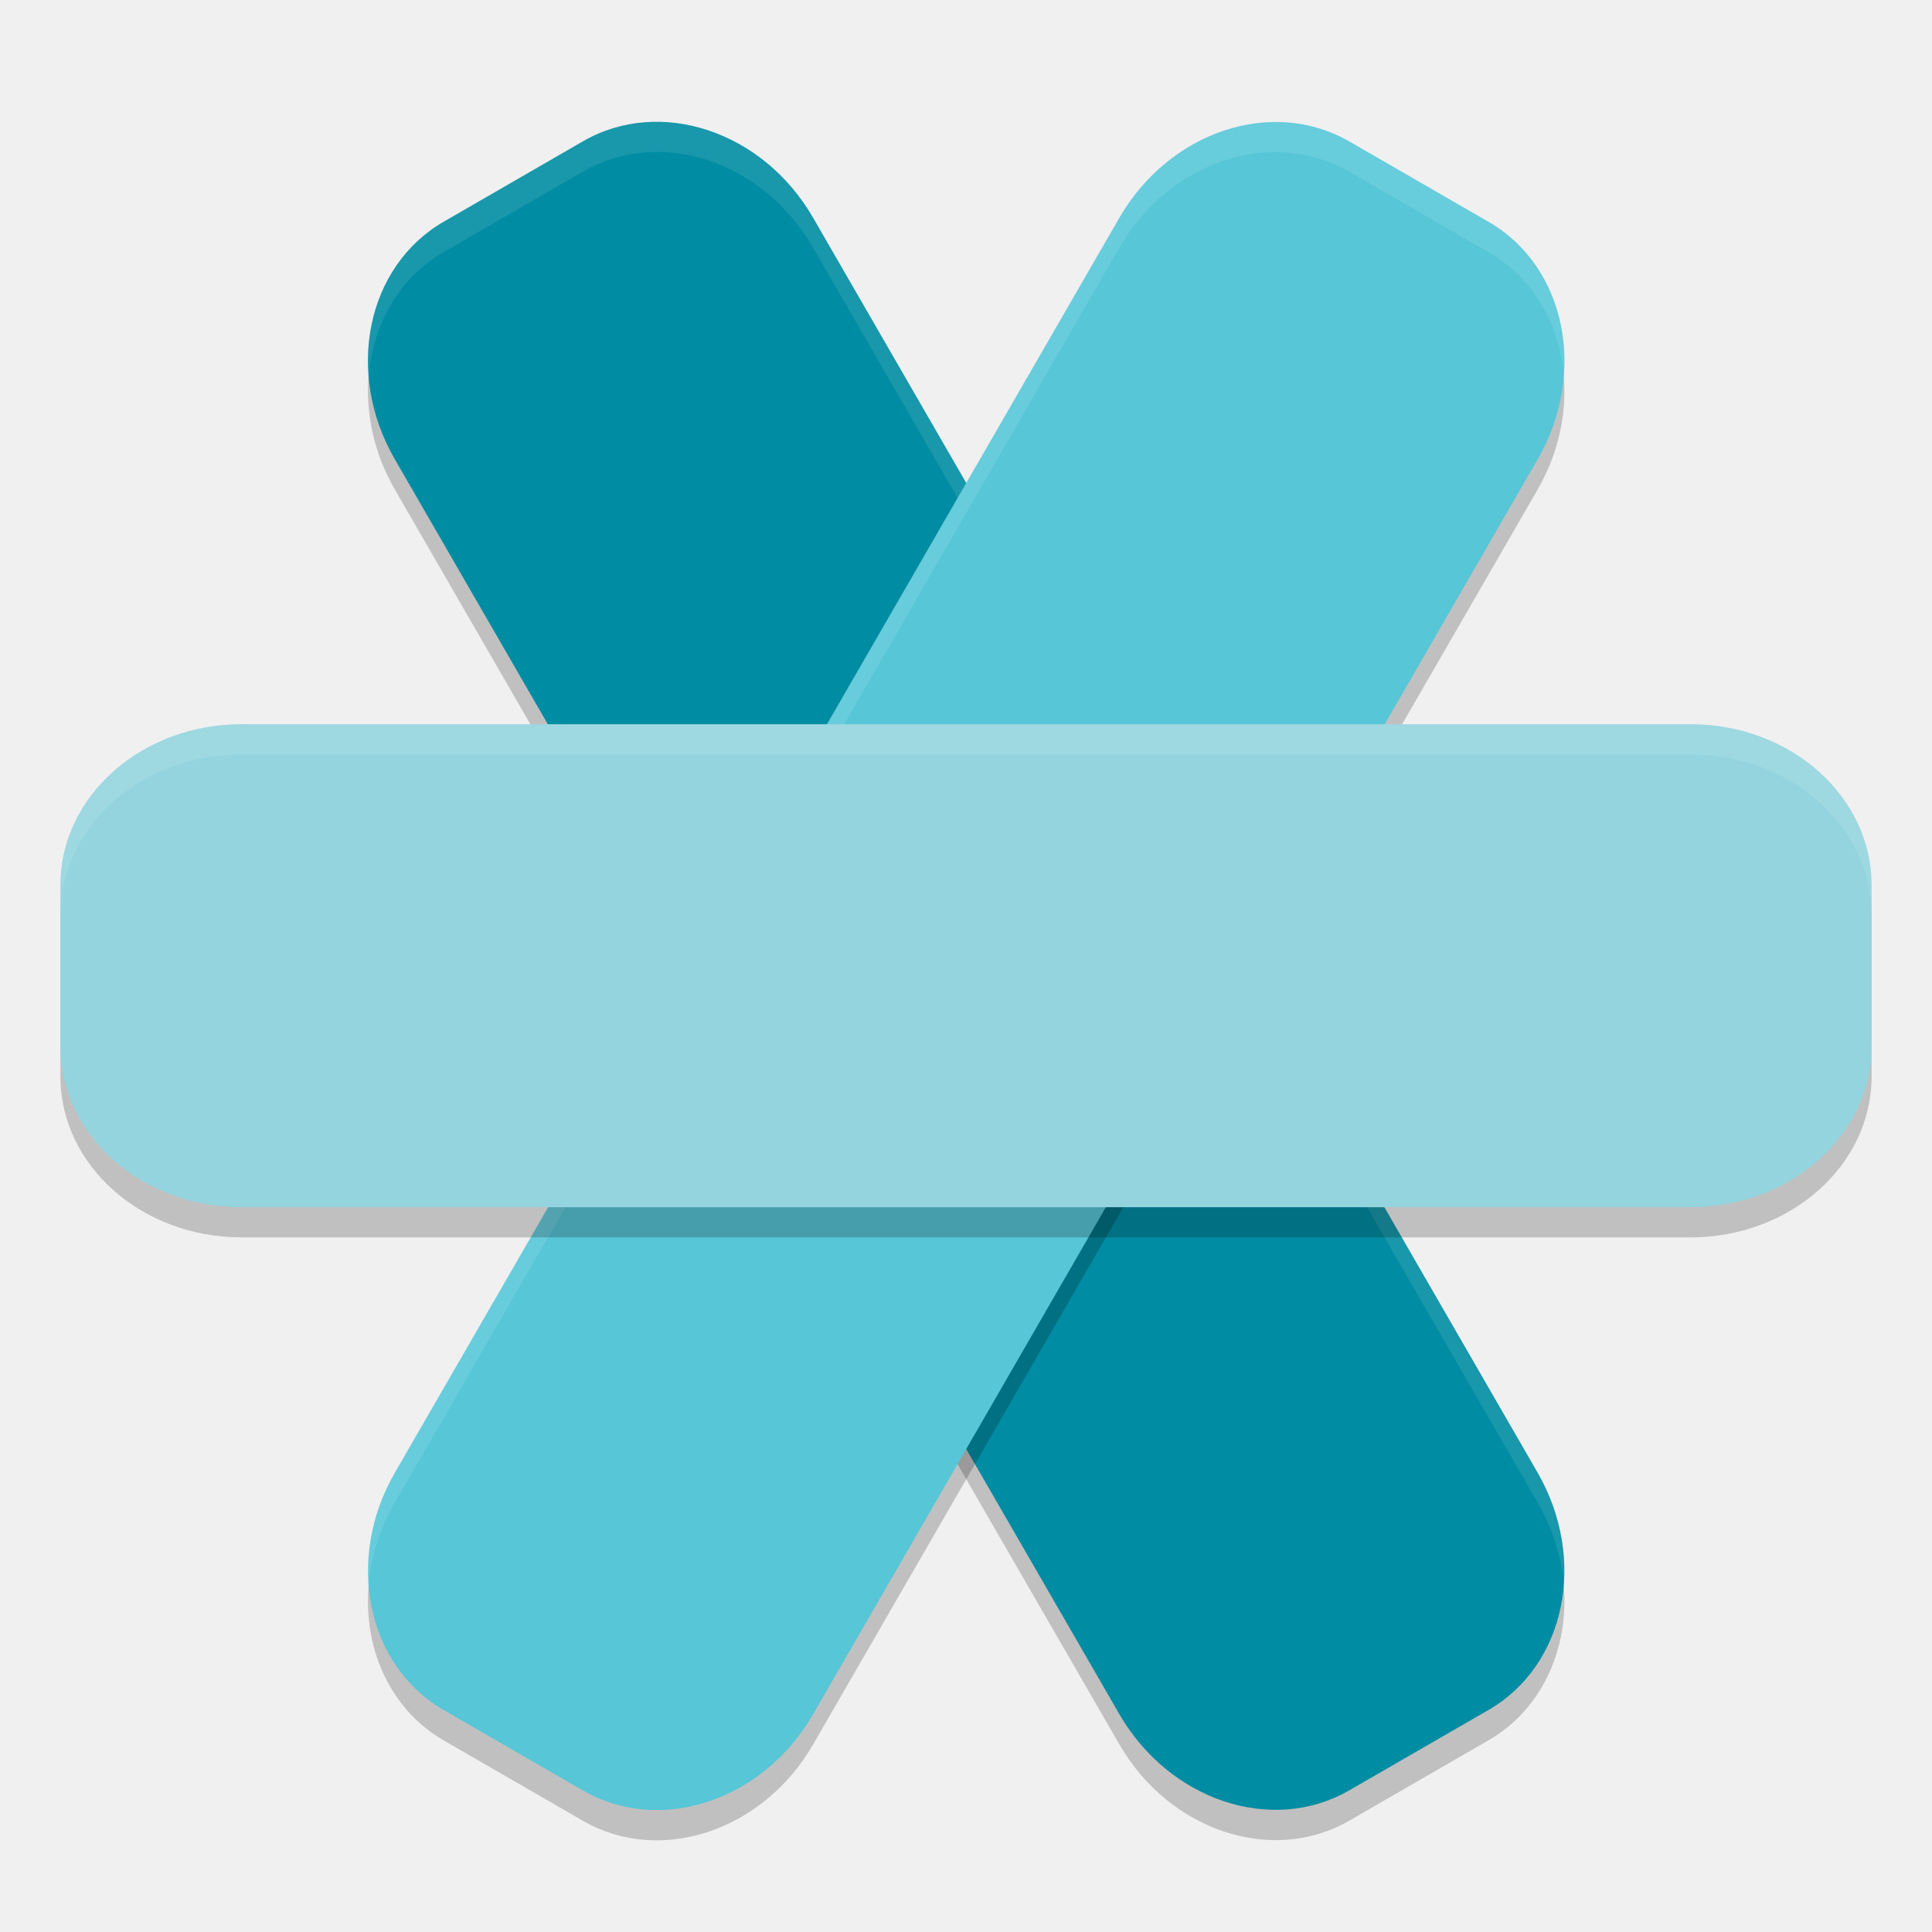
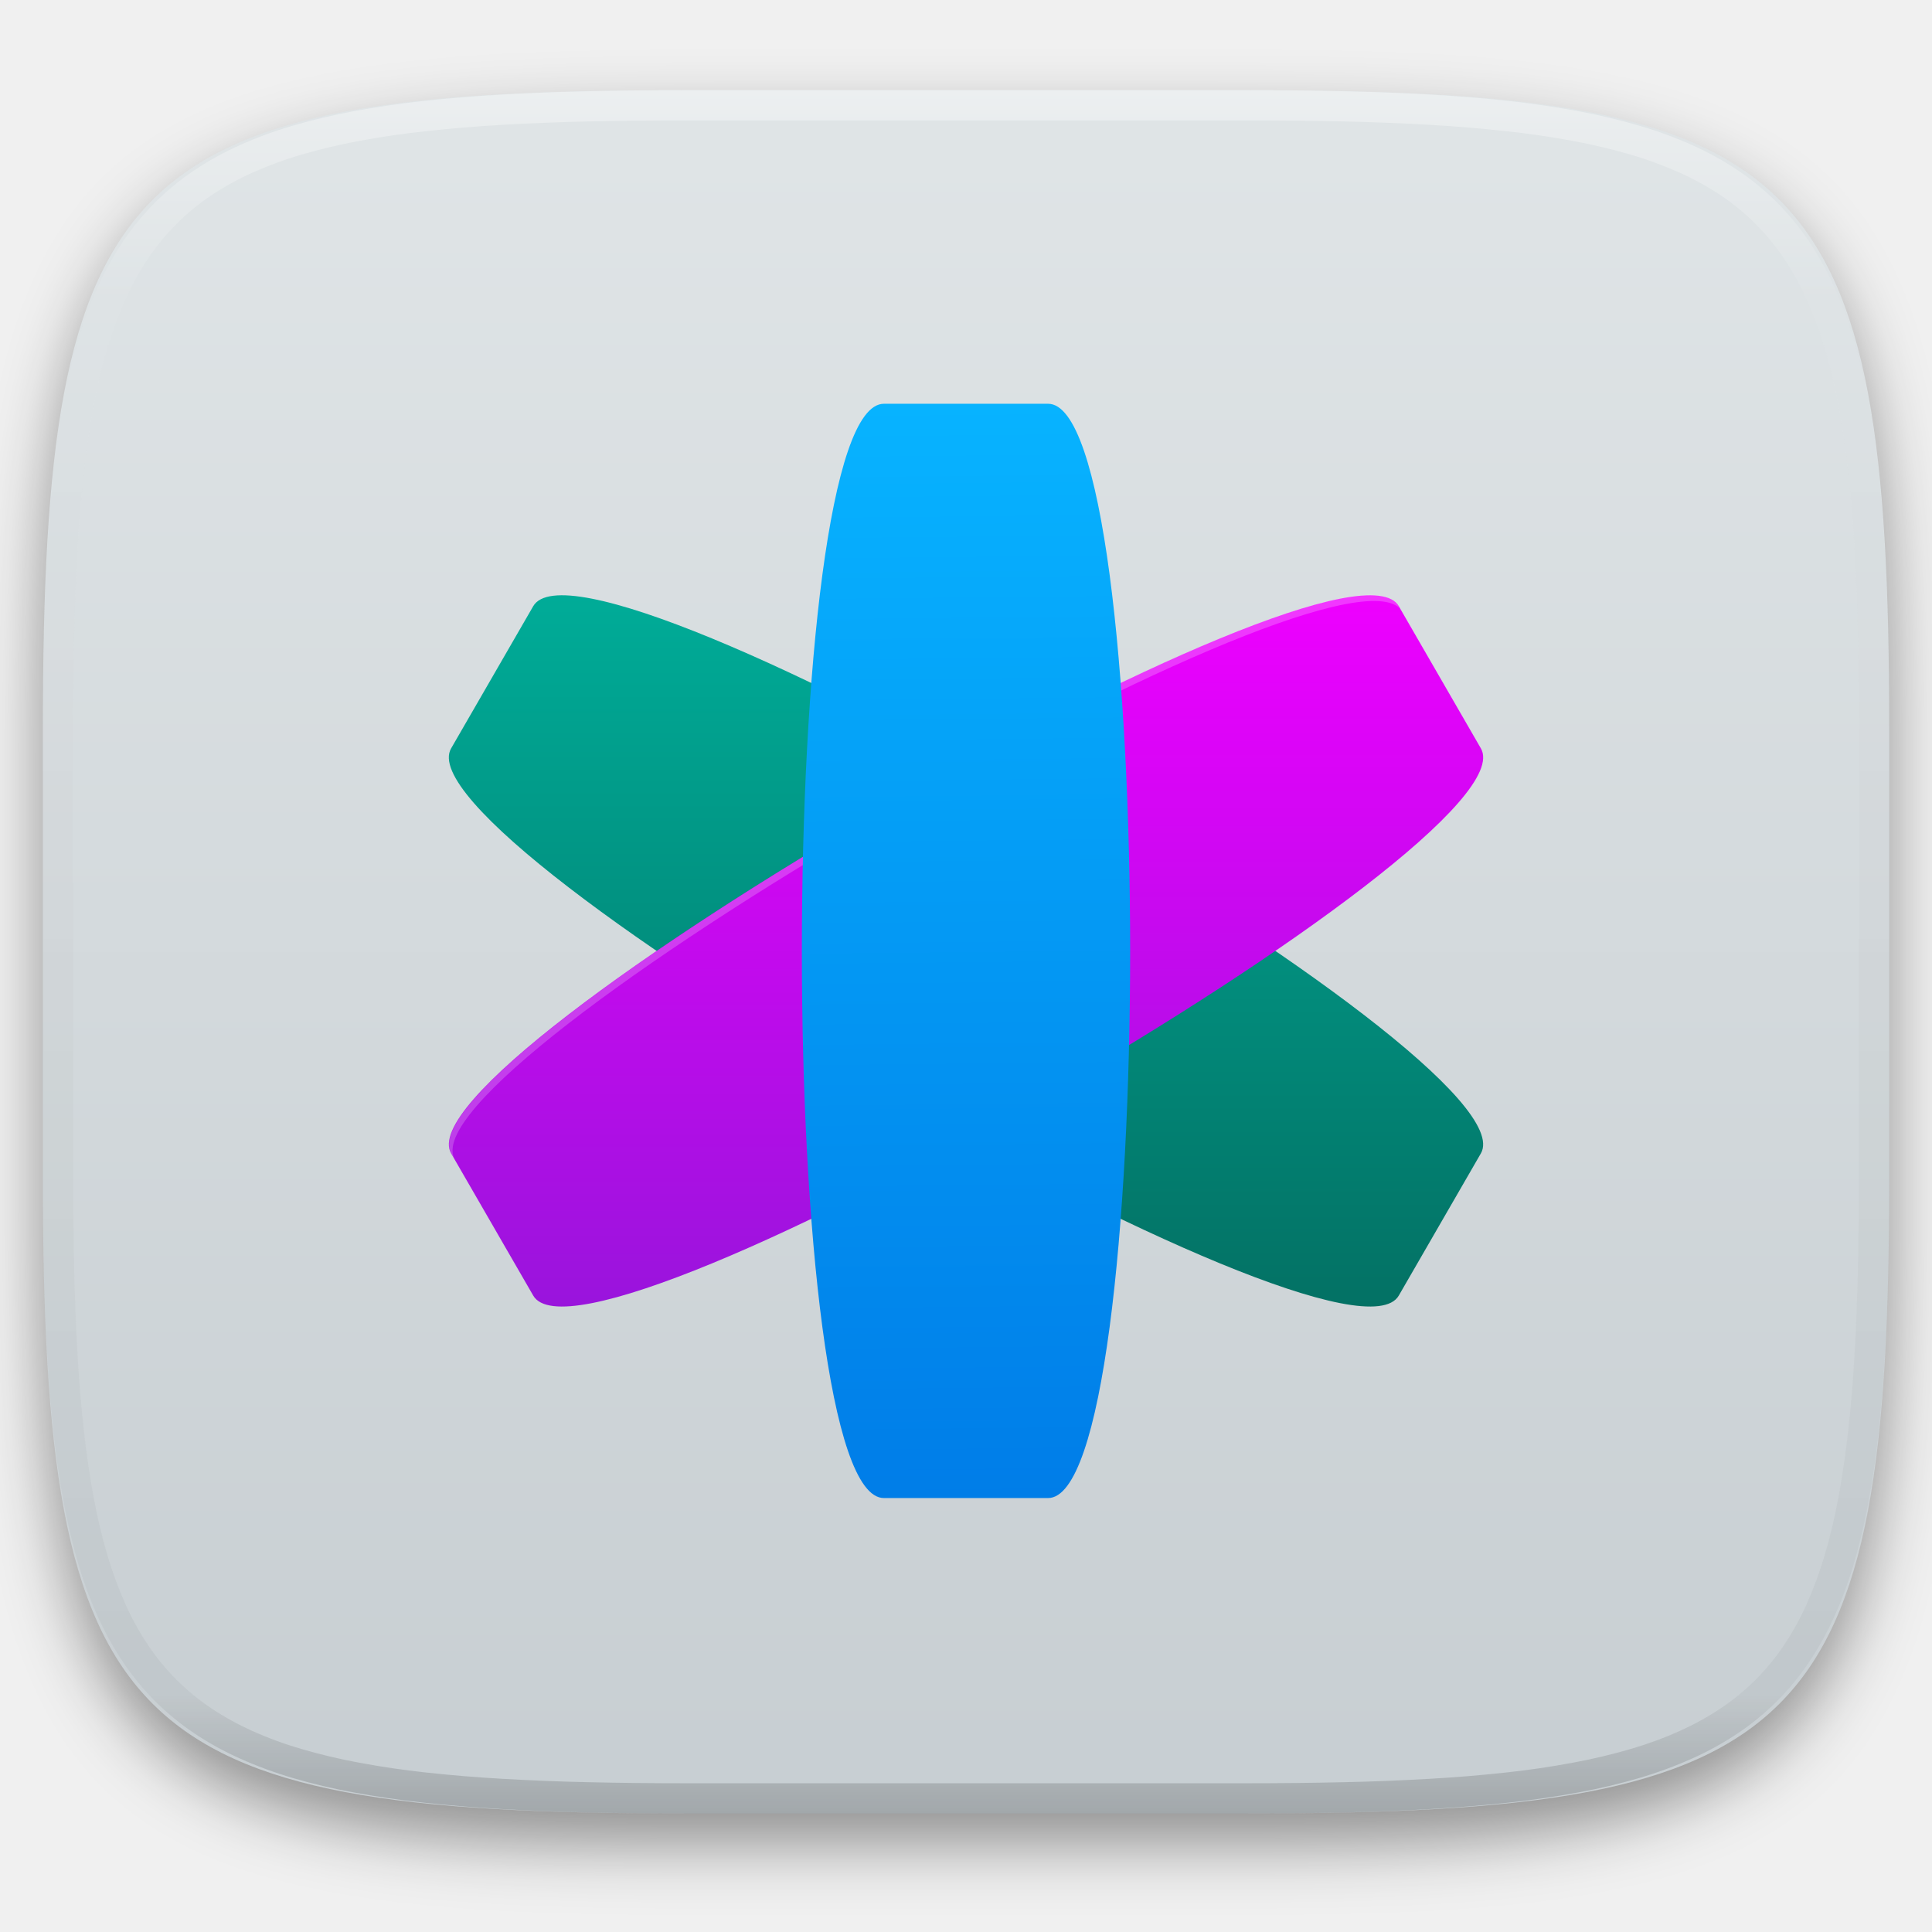
- <svg xmlns="http://www.w3.org/2000/svg" width="64" height="64" version="1.1" viewBox="0 0 64 64">
-   <rect style="opacity:.2" width="16" height="60" x="3.22" y="14.58" rx="5.334" ry="6" transform="rotate(-30)" />
-   <rect style="fill:#008ca2" width="16" height="60" x="3.72" y="13.71" rx="5.334" ry="6" transform="rotate(-30)" />
-   <path style="opacity:.1;fill:#ffffff" d="m21.885 4.035c-0.885-0.021-1.767 0.187-2.567 0.648l-4.617 2.666c-1.776 1.025-2.664 3.027-2.488 5.119 0.137-1.711 0.999-3.259 2.488-4.119l4.617-2.666c2.559-1.478 5.958-0.349 7.62 2.529l24 41.568c0.508 0.881 0.791 1.82 0.869 2.742 0.098-1.228-0.175-2.539-0.869-3.742l-24-41.57c-1.143-1.979-3.106-3.13-5.053-3.176z" />
-   <rect style="opacity:.2" width="16" height="60" x="-52.22" y="-17.42" rx="5.334" ry="6" transform="matrix(-.86603 -.5 -.5 .86603 0 0)" />
-   <rect style="fill:#57c6d7" width="16" height="60" x="-51.72" y="-18.29" rx="5.334" ry="6" transform="matrix(-.86603 -.5 -.5 .86603 0 0)" />
-   <path style="opacity:.1;fill:#ffffff" d="m42.127 4.041c-1.947 0.046-3.91 1.199-5.053 3.178l-24 41.57c-0.693 1.2-0.965 2.508-0.869 3.734 0.079-0.92 0.362-1.855 0.869-2.734l24-41.57c1.662-2.879 5.06-4.007 7.619-2.53l4.618 2.666c1.488 0.86 2.352 2.408 2.49 4.117 0.175-2.091-0.716-4.093-2.49-5.117l-4.618-2.666c-0.799-0.462-1.681-0.67-2.566-0.648z" />
-   <rect style="opacity:.2" width="16" height="60" x="-40.99" y="-62" rx="5.334" ry="6" transform="matrix(0,-1,-1,0,0,0)" />
-   <rect style="fill:#94d4de" width="16" height="60" x="-39.99" y="-62" rx="5.334" ry="6" transform="matrix(0,-1,-1,0,0,0)" />
-   <path style="opacity:.1;fill:#ffffff" d="m8 23.994c-3.324 0-6 2.379-6 5.334v1c0-2.955 2.676-5.334 6-5.334h48c3.324 0 6 2.379 6 5.334v-1c0-2.955-2.676-5.334-6-5.334h-48z" />
+ <svg xmlns="http://www.w3.org/2000/svg" style="isolation:isolate" viewBox="0 0 256 256" width="256" height="256">
+   <defs>
+     <filter id="ENr7uWSQoEtUlB9jWVjA6Sa26w7WWzrR" x="-200%" y="-200%" width="400%" height="400%" filterUnits="objectBoundingBox" color-interpolation-filters="sRGB">
+       <feGaussianBlur in="SourceGraphic" stdDeviation="4.294" />
+       <feOffset dx="0" dy="4" result="pf_100_offsetBlur" />
+       <feFlood flood-color="#000000" flood-opacity="0.4" />
+       <feComposite in2="pf_100_offsetBlur" operator="in" result="pf_100_dropShadow" />
+       <feBlend in="SourceGraphic" in2="pf_100_dropShadow" mode="normal" />
+     </filter>
+   </defs>
+   <g filter="url(#ENr7uWSQoEtUlB9jWVjA6Sa26w7WWzrR)">
+     <linearGradient id="_lgradient_114" x1="0" y1="0" x2="-1.8369701987210297e-16" y2="1" gradientTransform="matrix(244.648,0,0,228.338,5.68,11.95)" gradientUnits="userSpaceOnUse">
+       <stop offset="0%" stop-opacity="1" style="stop-color:rgb(224,229,231)" />
+       <stop offset="100%" stop-opacity="1" style="stop-color:rgb(199,206,210)" />
+     </linearGradient>
+     <path d=" M 165.689 11.95 C 239.745 11.95 250.328 22.507 250.328 96.494 L 250.328 155.745 C 250.328 229.731 239.745 240.288 165.689 240.288 L 90.319 240.288 C 16.264 240.288 5.68 229.731 5.68 155.745 L 5.68 96.494 C 5.68 22.507 16.264 11.95 90.319 11.95 L 165.689 11.95 Z " fill="url(#_lgradient_114)" />
+   </g>
+   <g opacity="0.4">
+     <linearGradient id="_lgradient_115" x1="0.517" y1="0" x2="0.517" y2="1" gradientTransform="matrix(244.65,0,0,228.34,5.68,11.95)" gradientUnits="userSpaceOnUse">
+       <stop offset="0%" stop-opacity="1" style="stop-color:rgb(255,255,255)" />
+       <stop offset="12.5%" stop-opacity="0.098" style="stop-color:rgb(255,255,255)" />
+       <stop offset="92.5%" stop-opacity="0.098" style="stop-color:rgb(0,0,0)" />
+       <stop offset="100%" stop-opacity="0.498" style="stop-color:rgb(0,0,0)" />
+     </linearGradient>
+     <path d=" M 165.068 11.951 C 169.396 11.941 173.724 11.991 178.052 12.089 C 181.927 12.167 185.803 12.315 189.678 12.541 C 193.131 12.737 196.583 13.022 200.026 13.395 C 203.085 13.73 206.144 14.181 209.174 14.741 C 211.889 15.243 214.574 15.881 217.22 16.657 C 219.62 17.355 221.971 18.219 224.243 19.241 C 226.358 20.184 228.384 21.304 230.302 22.591 C 232.142 23.829 233.863 25.244 235.437 26.806 C 237.001 28.378 238.417 30.088 239.656 31.925 C 240.945 33.841 242.066 35.865 243.02 37.967 C 244.043 40.247 244.909 42.585 245.617 44.972 C 246.394 47.615 247.034 50.297 247.535 53.009 C 248.096 56.035 248.548 59.081 248.883 62.136 C 249.257 65.575 249.542 69.014 249.739 72.462 C 249.965 76.323 250.112 80.194 250.201 84.055 C 250.289 88.378 250.339 92.701 250.329 97.014 L 250.329 155.226 C 250.339 159.549 250.289 163.862 250.201 168.185 C 250.112 172.056 249.965 175.917 249.739 179.778 C 249.542 183.226 249.257 186.675 248.883 190.104 C 248.548 193.159 248.096 196.215 247.535 199.241 C 247.034 201.943 246.394 204.625 245.617 207.268 C 244.909 209.655 244.043 212.003 243.02 214.273 C 242.066 216.385 240.945 218.399 239.656 220.315 C 238.417 222.152 237.001 223.872 235.437 225.434 C 233.863 226.996 232.142 228.411 230.302 229.649 C 228.384 230.936 226.358 232.056 224.243 232.999 C 221.971 234.021 219.62 234.885 217.22 235.593 C 214.574 236.369 211.889 237.007 209.174 237.499 C 206.144 238.068 203.085 238.51 200.026 238.845 C 196.583 239.218 193.131 239.503 189.678 239.699 C 185.803 239.925 181.927 240.073 178.052 240.161 C 173.724 240.249 169.396 240.299 165.068 240.289 L 90.942 240.289 C 86.614 240.299 82.286 240.249 77.958 240.161 C 74.083 240.073 70.207 239.925 66.332 239.699 C 62.879 239.503 59.427 239.218 55.984 238.845 C 52.925 238.51 49.866 238.068 46.836 237.499 C 44.121 237.007 41.436 236.369 38.79 235.593 C 36.39 234.885 34.039 234.021 31.767 232.999 C 29.652 232.056 27.626 230.936 25.708 229.649 C 23.868 228.411 22.147 226.996 20.573 225.434 C 19.009 223.872 17.593 222.152 16.354 220.315 C 15.065 218.399 13.944 216.385 12.99 214.273 C 11.967 212.003 11.101 209.655 10.393 207.268 C 9.616 204.625 8.976 201.943 8.475 199.241 C 7.914 196.215 7.462 193.159 7.127 190.104 C 6.753 186.675 6.468 183.226 6.271 179.778 C 6.045 175.917 5.898 172.056 5.809 168.185 C 5.721 163.862 5.671 159.549 5.681 155.226 L 5.681 97.014 C 5.671 92.701 5.721 88.378 5.809 84.055 C 5.898 80.194 6.045 76.323 6.271 72.462 C 6.468 69.014 6.753 65.575 7.127 62.136 C 7.462 59.081 7.914 56.035 8.475 53.009 C 8.976 50.297 9.616 47.615 10.393 44.972 C 11.101 42.585 11.967 40.247 12.99 37.967 C 13.944 35.865 15.065 33.841 16.354 31.925 C 17.593 30.088 19.009 28.378 20.573 26.806 C 22.147 25.244 23.868 23.829 25.708 22.591 C 27.626 21.304 29.652 20.184 31.767 19.241 C 34.039 18.219 36.39 17.355 38.79 16.657 C 41.436 15.881 44.121 15.243 46.836 14.741 C 49.866 14.181 52.925 13.73 55.984 13.395 C 59.427 13.022 62.879 12.737 66.332 12.541 C 70.207 12.315 74.083 12.167 77.958 12.089 C 82.286 11.991 86.614 11.941 90.942 11.951 L 165.068 11.951 Z  M 165.078 15.96 C 169.376 15.95 173.675 15.999 177.973 16.087 C 181.8 16.176 185.626 16.323 189.452 16.539 C 192.836 16.736 196.219 17.011 199.583 17.384 C 202.554 17.699 205.515 18.131 208.446 18.681 C 211.023 19.153 213.58 19.762 216.099 20.499 C 218.322 21.147 220.495 21.953 222.6 22.896 C 224.509 23.751 226.338 24.763 228.069 25.922 C 229.692 27.013 231.207 28.26 232.594 29.646 C 233.981 31.031 235.23 32.544 236.332 34.165 C 237.492 35.894 238.506 37.712 239.361 39.608 C 240.306 41.72 241.112 43.892 241.761 46.102 C 242.509 48.617 243.109 51.162 243.591 53.736 C 244.132 56.664 244.565 59.611 244.889 62.578 C 245.263 65.938 245.539 69.308 245.735 72.688 C 245.952 76.51 246.109 80.322 246.188 84.144 C 246.276 88.437 246.325 92.721 246.325 97.014 C 246.325 97.014 246.325 97.014 246.325 97.014 L 246.325 155.226 C 246.325 155.226 246.325 155.226 246.325 155.226 C 246.325 159.519 246.276 163.803 246.188 168.096 C 246.109 171.918 245.952 175.74 245.735 179.552 C 245.539 182.932 245.263 186.302 244.889 189.672 C 244.565 192.629 244.132 195.576 243.591 198.504 C 243.109 201.078 242.509 203.623 241.761 206.138 C 241.112 208.358 240.306 210.52 239.361 212.632 C 238.506 214.528 237.492 216.356 236.332 218.075 C 235.23 219.706 233.981 221.219 232.594 222.604 C 231.207 223.98 229.692 225.227 228.069 226.318 C 226.338 227.477 224.509 228.489 222.6 229.344 C 220.495 230.297 218.322 231.093 216.099 231.741 C 213.58 232.478 211.023 233.087 208.446 233.559 C 205.515 234.109 202.554 234.541 199.583 234.865 C 196.219 235.229 192.836 235.514 189.452 235.701 C 185.626 235.917 181.8 236.074 177.973 236.153 C 173.675 236.251 169.376 236.29 165.078 236.29 C 165.078 236.29 165.078 236.29 165.068 236.29 L 90.942 236.29 C 90.932 236.29 90.932 236.29 90.932 236.29 C 86.634 236.29 82.335 236.251 78.037 236.153 C 74.21 236.074 70.384 235.917 66.558 235.701 C 63.174 235.514 59.791 235.229 56.427 234.865 C 53.456 234.541 50.495 234.109 47.564 233.559 C 44.987 233.087 42.43 232.478 39.911 231.741 C 37.688 231.093 35.515 230.297 33.41 229.344 C 31.501 228.489 29.672 227.477 27.941 226.318 C 26.318 225.227 24.803 223.98 23.416 222.604 C 22.029 221.219 20.78 219.706 19.678 218.075 C 18.518 216.356 17.504 214.528 16.649 212.632 C 15.704 210.52 14.898 208.358 14.249 206.138 C 13.501 203.623 12.901 201.078 12.419 198.504 C 11.878 195.576 11.445 192.629 11.121 189.672 C 10.747 186.302 10.472 182.932 10.275 179.552 C 10.058 175.74 9.901 171.918 9.822 168.096 C 9.734 163.803 9.685 159.519 9.685 155.226 C 9.685 155.226 9.685 155.226 9.685 155.226 L 9.685 97.014 C 9.685 97.014 9.685 97.014 9.685 97.014 C 9.685 92.721 9.734 88.437 9.822 84.144 C 9.901 80.322 10.058 76.51 10.275 72.688 C 10.472 69.308 10.747 65.938 11.121 62.578 C 11.445 59.611 11.878 56.664 12.419 53.736 C 12.901 51.162 13.501 48.617 14.249 46.102 C 14.898 43.892 15.704 41.72 16.649 39.608 C 17.504 37.712 18.518 35.894 19.678 34.165 C 20.78 32.544 22.029 31.031 23.416 29.646 C 24.803 28.26 26.318 27.013 27.941 25.922 C 29.672 24.763 31.501 23.751 33.41 22.896 C 35.515 21.953 37.688 21.147 39.911 20.499 C 42.43 19.762 44.987 19.153 47.564 18.681 C 50.495 18.131 53.456 17.699 56.427 17.384 C 59.791 17.011 63.174 16.736 66.558 16.539 C 70.384 16.323 74.21 16.176 78.037 16.087 C 82.335 15.999 86.634 15.95 90.932 15.96 C 90.932 15.96 90.932 15.96 90.942 15.96 L 165.068 15.96 C 165.078 15.96 165.078 15.96 165.078 15.96 Z " fill-rule="evenodd" fill="url(#_lgradient_115)" />
+   </g>
+   <g>
+     <linearGradient id="_lgradient_116" x1="0.5" y1="1" x2="0.5" y2="0" gradientTransform="matrix(137.053,0,0,94.245,59.472,78.877)" gradientUnits="userSpaceOnUse">
+       <stop offset="0%" stop-opacity="1" style="stop-color:rgb(3,113,100)" />
+       <stop offset="100%" stop-opacity="1" style="stop-color:rgb(0,172,152)" />
+     </linearGradient>
+     <path d=" M 70.649 80.332 L 59.774 99.168 C 52.524 111.725 178.098 184.225 185.348 171.668 L 196.223 152.832 C 203.473 140.275 77.899 67.775 70.649 80.332 Z " fill="url(#_lgradient_116)" />
+     <linearGradient id="_lgradient_117" x1="0" y1="0" x2="-1.8369701987210297e-16" y2="1" gradientTransform="matrix(137.053,0,0,94.245,59.475,78.877)" gradientUnits="userSpaceOnUse">
+       <stop offset="0%" stop-opacity="1" style="stop-color:rgb(238,0,255)" />
+       <stop offset="100%" stop-opacity="1" style="stop-color:rgb(153,20,220)" />
+     </linearGradient>
+     <path d=" M 185.351 80.332 L 196.226 99.168 C 203.476 111.725 77.903 184.225 70.653 171.668 L 59.778 152.832 C 52.528 140.275 178.101 67.775 185.351 80.332 Z " fill="url(#_lgradient_117)" />
+     <g opacity="0.411">
+       <radialGradient id="_rgradient_2" fx="15.194" fy="4.357" cx="0.5" cy="0.5" r="17.37" gradientTransform="matrix(-8.325,-74.66,126.628,3.787,59.509,78.817)" gradientUnits="userSpaceOnUse">
+         <stop offset="0%" stop-opacity="1" style="stop-color:rgb(255,255,255)" />
+         <stop offset="100%" stop-opacity="0" style="stop-color:rgb(255,255,255)" />
+       </radialGradient>
+       <path d=" M 180.45 78.875 C 155.775 80.793 53.249 141.468 59.81 152.847 L 60.263 153.641 C 53.126 141.279 174.723 70.795 185.438 80.561 L 185.326 80.332 C 184.644 79.154 183.006 78.661 180.454 78.861" fill="url(#_rgradient_2)" />
+     </g>
+     <linearGradient id="_lgradient_118" x1="0.187" y1="0.005" x2="0.19" y2="0.999" gradientTransform="matrix(43.5,0,0,145,106.25,53.5)" gradientUnits="userSpaceOnUse">
+       <stop offset="0%" stop-opacity="1" style="stop-color:rgb(7,179,255)" />
+       <stop offset="100%" stop-opacity="1" style="stop-color:rgb(0,125,232)" />
+     </linearGradient>
+     <path d=" M 117.125 53.5 L 138.875 53.5 C 153.375 53.5 153.375 198.5 138.875 198.5 L 117.125 198.5 C 102.625 198.5 102.625 53.5 117.125 53.5 Z " fill="url(#_lgradient_118)" />
+     <g opacity="0.564">
+       <radialGradient id="_rgradient_3" fx="2878.882" fy="16.301" cx="0.5" cy="0.5" r="1.656" gradientTransform="matrix(0.282,-144.96,12.012,0.376,106.25,53.5)" gradientUnits="userSpaceOnUse">
+         <stop offset="0%" stop-opacity="1" style="stop-color:rgb(255,255,255)" />
+         <stop offset="100%" stop-opacity="0" style="stop-color:rgb(255,255,255)" />
+       </radialGradient>
+       <path d=" M 117.125 53.5 C 102.625 53.5 102.625 198.5 117.125 198.5 L 118.26 198.5 C 103.76 198.5 103.76 53.5 118.26 53.5 L 117.125 53.5 Z " fill="url(#_rgradient_3)" />
+     </g>
+   </g>
</svg>
